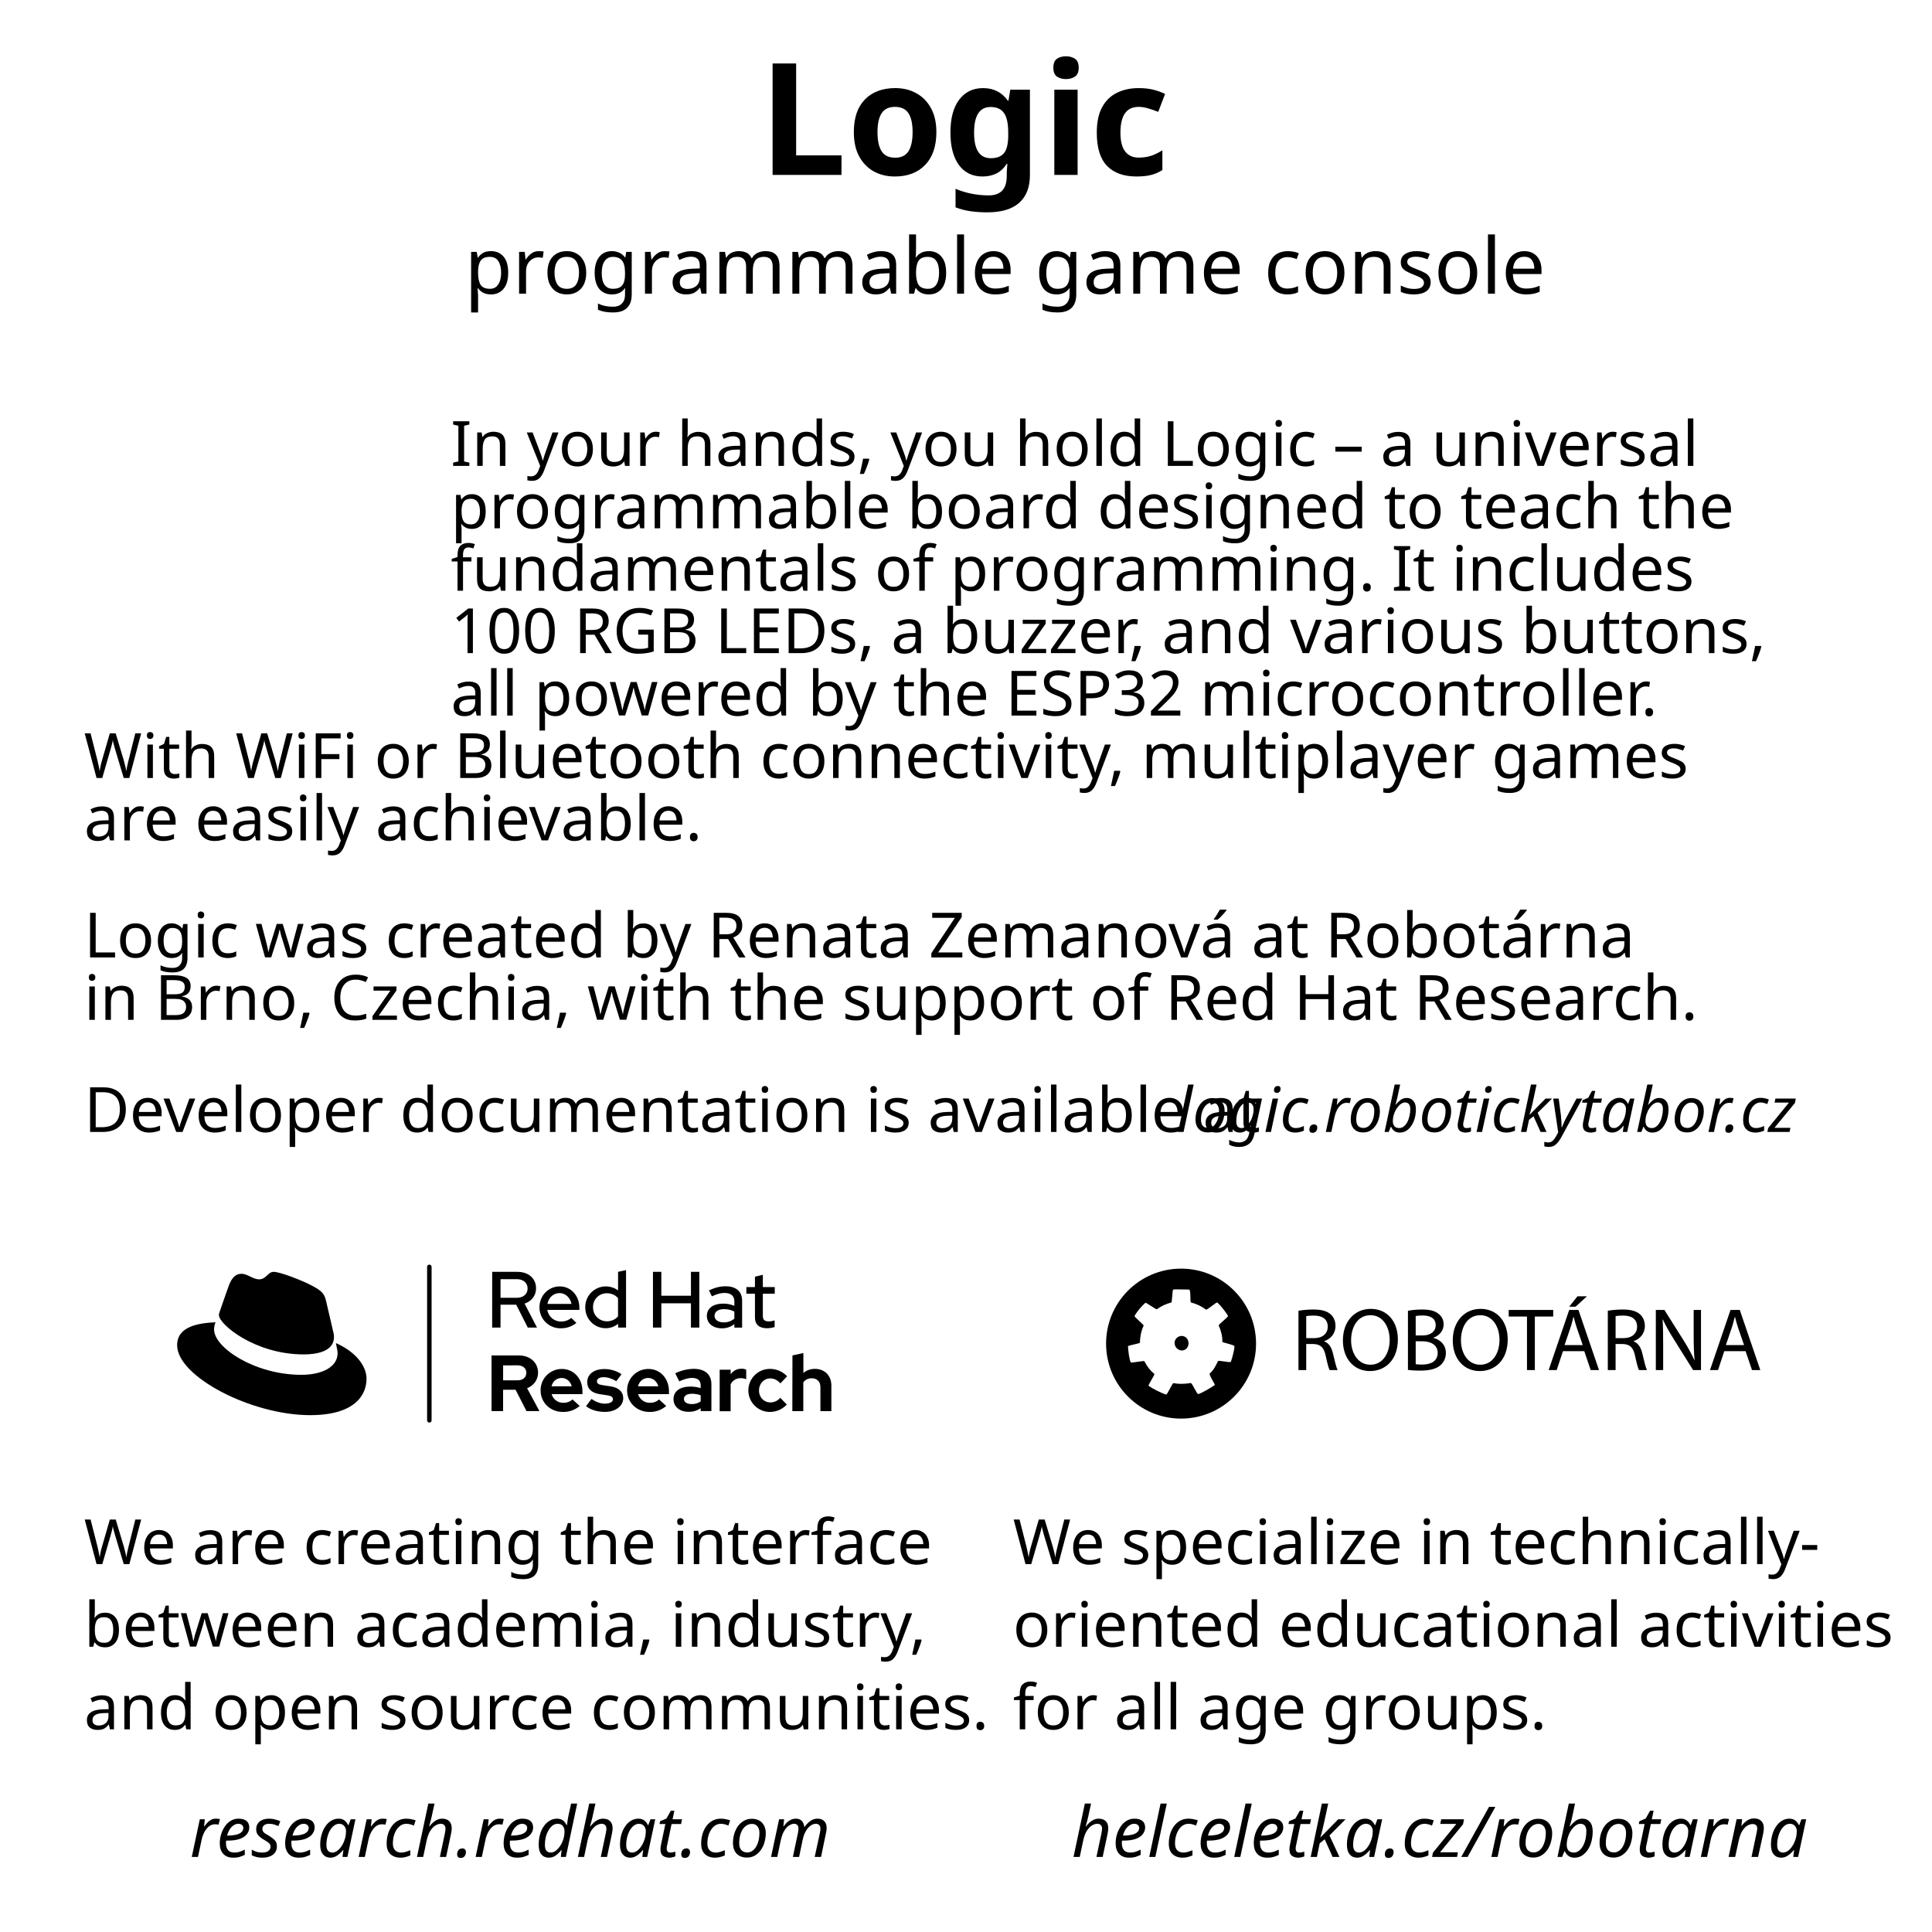
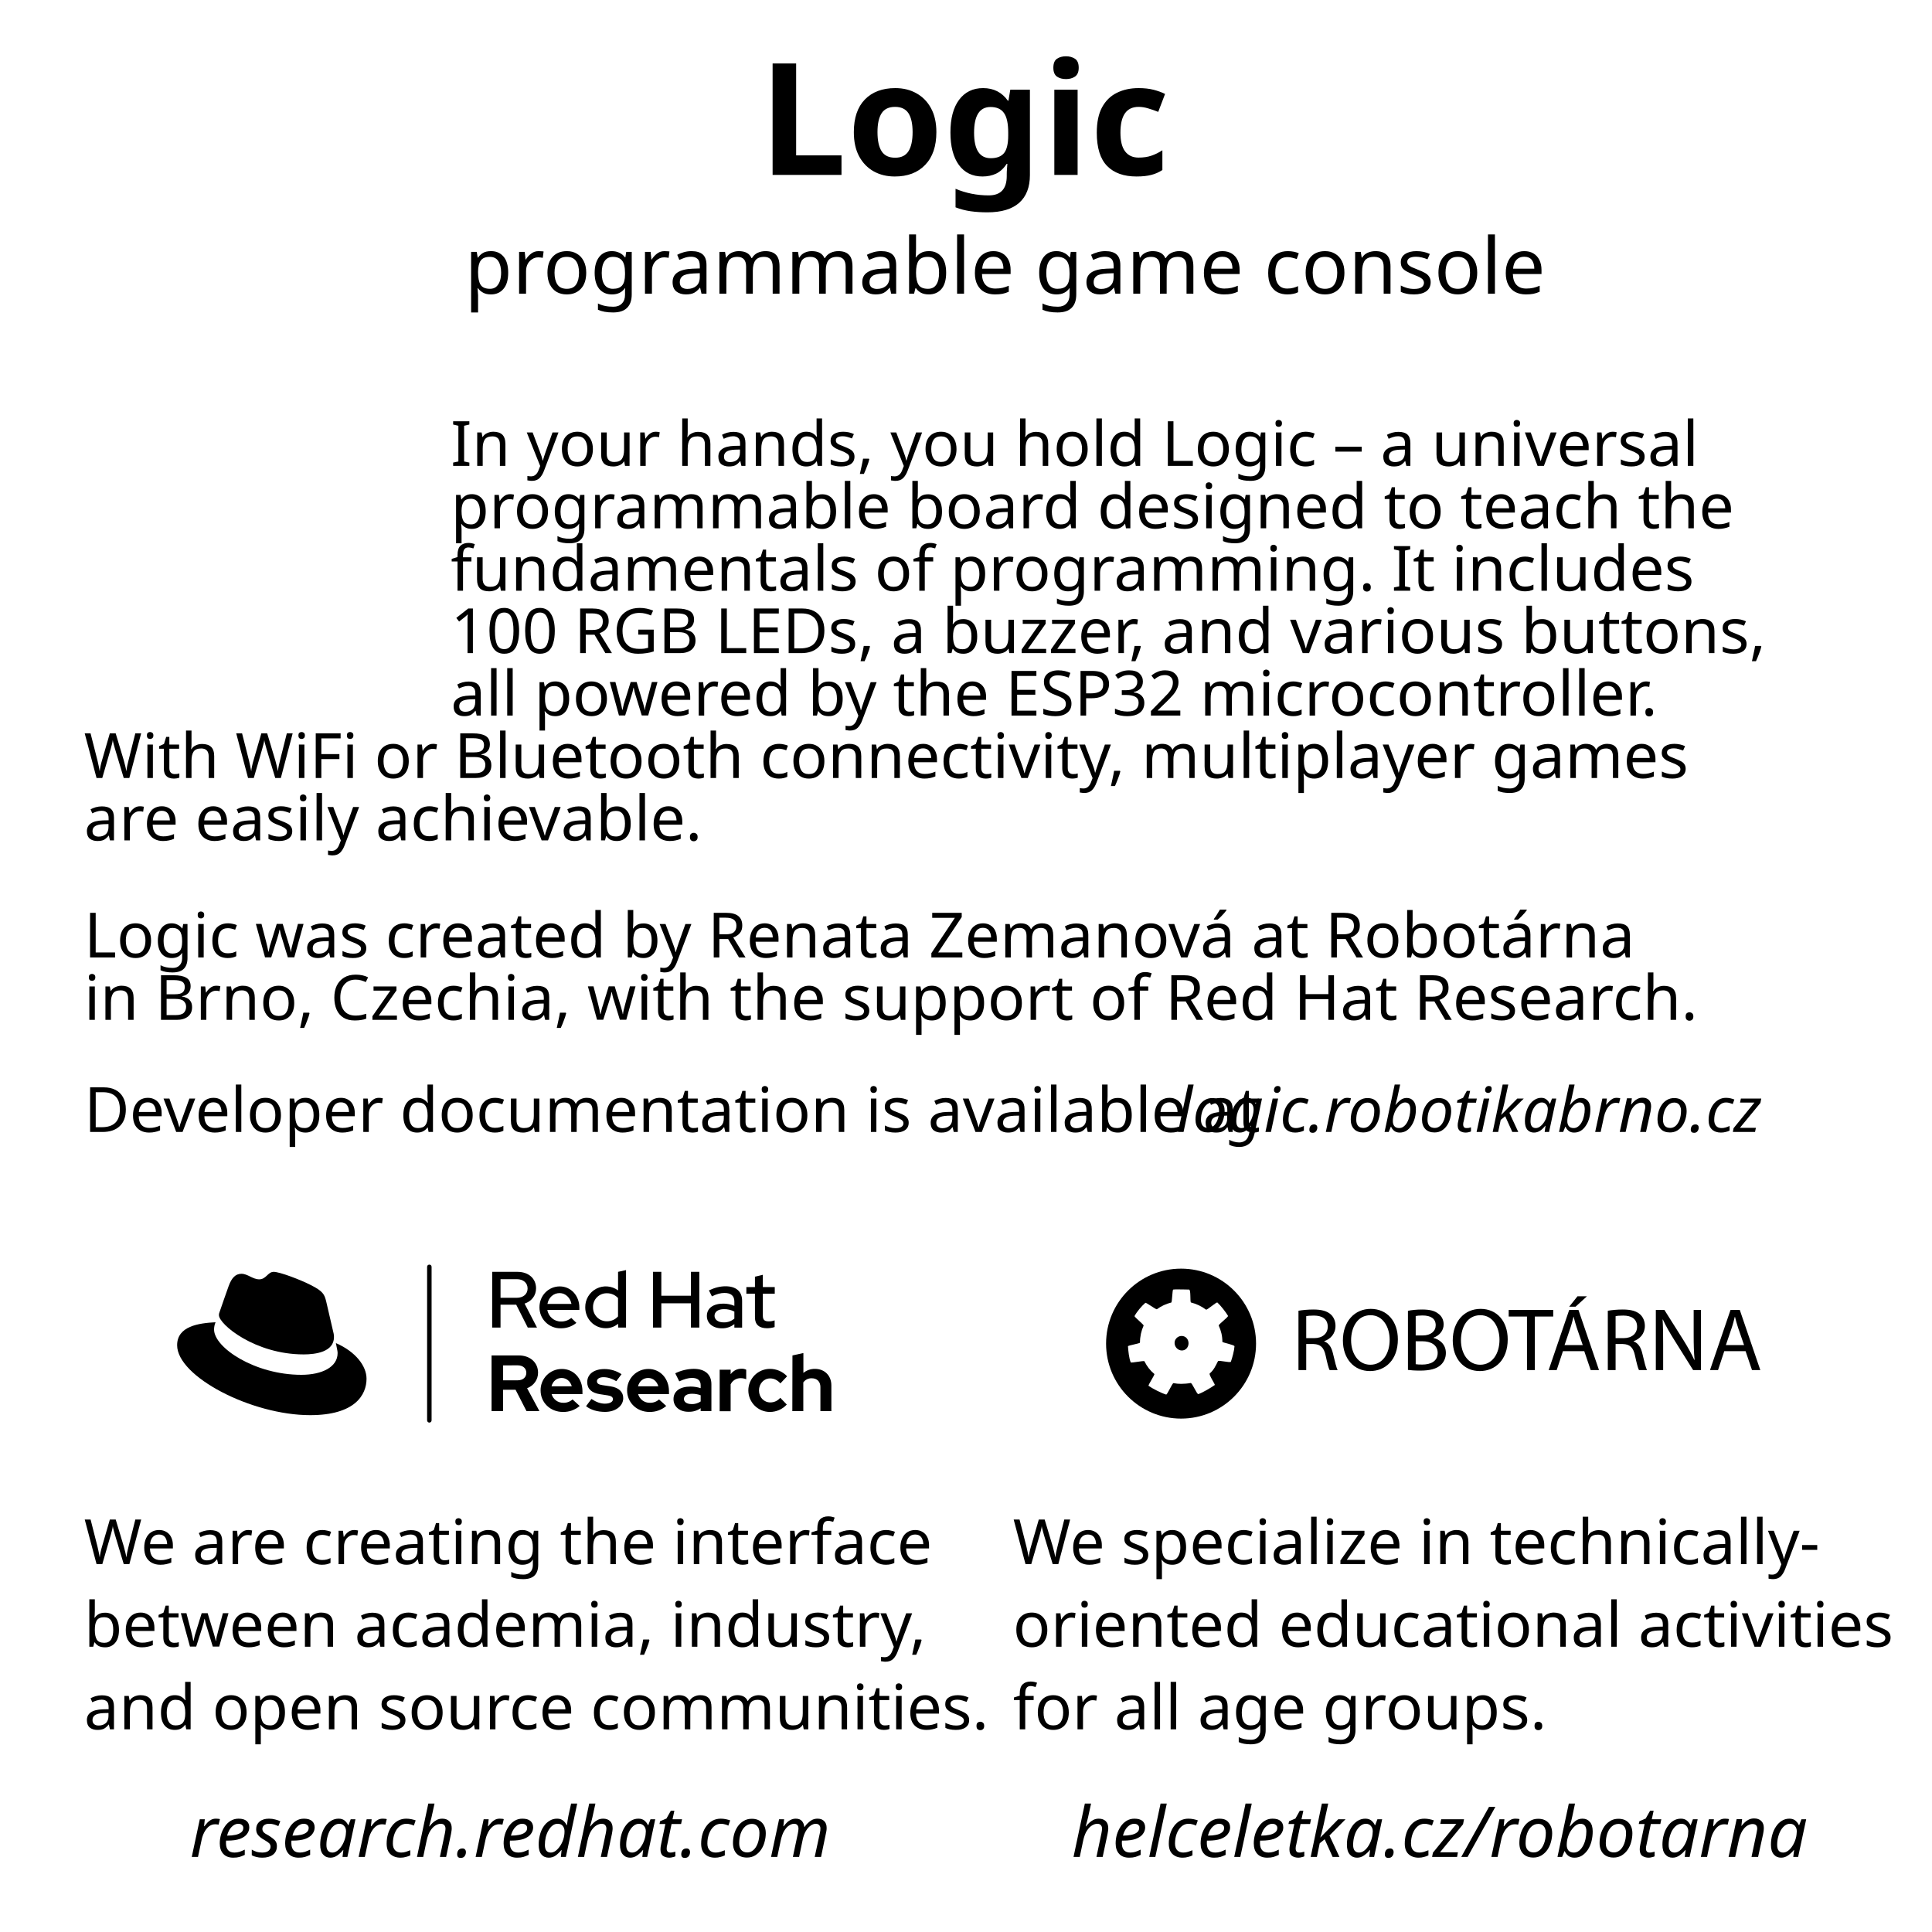
<svg xmlns="http://www.w3.org/2000/svg" width="100mm" height="100mm" viewBox="0 0 100 100" version="1.1" id="svg5" xml:space="preserve">
  <defs id="defs2" />
  <g id="layer1" transform="translate(-41.62916,-54.00272)">
    <g id="g1056" transform="matrix(0.4038644,0,0,-0.4038644,34.5292,161.7586)">
      <text xml:space="preserve" transform="matrix(1,0,0,-1,114.802,244.3958)" style="font-variant:normal;font-weight:900;font-size:20px;font-family:RedHatDisplay;-inkscape-font-specification:RedHatDisplay-Black;writing-mode:lr-tb;fill:#000000;fill-opacity:1;fill-rule:nonzero;stroke:none" id="text1060">
        <tspan x="0 12.44 24.96 37.84 43.08" y="0" id="tspan1058">Logic</tspan>
      </text>
      <text xml:space="preserve" transform="scale(1,-1)" style="font-variant:normal;font-weight:normal;font-size:8px;font-family:RedHatText;-inkscape-font-specification:RedHatText-Regular;writing-mode:lr-tb;fill:#000000;fill-opacity:1;fill-rule:nonzero;stroke:none" id="text1064" x="28.346" y="-121.737">
        <tspan x="28.346 34.171 38.506 42.394 46.85 48.634 53.274 57.938 62.394 65.21 66.328 70.984 75.624 79.696 84.112 90.872 95.328 99.624 102.648 106.736 109.76 111.536 116.176 120.592 121.71 123.486 127.102 128.22 132.268 136.116 140.324 142.1 143.884 148.092 152.756 154.54 158.996 160.114 164.202 167.226" y="-121.737" id="tspan1062">Developer documentation is available at </tspan>
      </text>
      <text xml:space="preserve" transform="scale(1,-1)" style="font-style:italic;font-variant:normal;font-size:8px;font-family:RedHatText;-inkscape-font-specification:RedHatText-Italic;writing-mode:lr-tb;fill:#000000;fill-opacity:1;fill-rule:nonzero;stroke:none" id="text1068" x="168.345" y="-121.737">
-         <tspan x="168.345 170.105 174.665 179.184 180.945 185 187 189.632 194.192 198.76 203.04 206.008 207.768 211.744 215.647 219.679 222.647 226.775 231.343 235.903 238.175 239.775 243.831" y="-121.737" id="tspan1066">logic.robotickytabor.cz</tspan>
+         <tspan x="168.345 170.105 174.665 179.184 180.945 185 187 189.632 194.192 198.76 203.04 206.008 207.768 211.744 215.647 219.679 222.647 226.775 231.343 235.903 238.175 239.775 243.831" y="-121.737" id="tspan1066">logic.robotikabrno.cz</tspan>
      </text>
      <text xml:space="preserve" transform="matrix(1,0,0,-1,28.3428,207.1049)" style="font-variant:normal;font-weight:normal;font-size:8px;line-height:0;font-family:RedHatText;-inkscape-font-specification:RedHatText-Regular;writing-mode:lr-tb;white-space:pre;inline-size:0;fill:#000000;fill-opacity:1;fill-rule:nonzero;stroke:none" id="text1084">
        <tspan id="tspan4335" x="0" y="0">
          <tspan id="tspan1082" x="0" y="0" dx="47">In your hands, you hold Logic – a universal </tspan>
        </tspan>
        <tspan id="tspan4337" x="0" y="0">
          <tspan x="0" y="0" id="tspan4339" dy="8" dx="47">programmable board designed to teach the </tspan>
        </tspan>
        <tspan x="0" y="0" id="tspan4350">
          <tspan x="0" y="0" id="tspan4352" dy="16" dx="47 0 0 0 0 0 0 0 0 0 0 0 1 0 0 0 1 0 0 0 0 0 0 0 0 0 0 0 0 1">fundamentals of programming. It includes </tspan>
        </tspan>
        <tspan x="0" y="0" id="tspan4489">
          <tspan x="0" y="0" id="tspan4365" dy="24" dx="47 0 0 -1 0 -0.2 -0.2 -1 0 -0.2 -0.2 -0.2 0 -1 0 0 -1 -0.1 -0.1 -0.1 -0.1 -0.1 0 0 -1 -0.1 -0.1 0 -1 -0.1 -0.1 -0.1 -0.1 -0.1 -0.1 0 -1 -0.1 -0.1 -0.1 -0.1 -0.1 -0.1">100 RGB LEDs, a buzzer, and various buttons,</tspan>
        </tspan>
        <tspan x="0" y="0" id="tspan4376">
          <tspan x="0" y="0" id="tspan4378" dy="32" dx="47 0 0 0 1 0 0 0 0 0 0 0 1 0 0 1 0 0 0 1 0 0 0 0 0 1">all powered by the ESP32 microcontroller. </tspan>
        </tspan>
        <tspan x="0" y="0" id="tspan4389">
          <tspan x="0" y="0" id="tspan4391" dy="40">With WiFi or Bluetooth connectivity, multiplayer games </tspan>
        </tspan>
        <tspan x="0" y="0" id="tspan4402">
          <tspan x="0" y="0" id="tspan4404" dy="48">are easily achievable. </tspan>
        </tspan>
        <tspan x="0" y="0" id="tspan4415">
          <tspan x="0" y="0" id="tspan4463" dy="63 0 0 0 0 0 0 0 0 0 0 0 0 0 0 0 0 0 0 0 0">Logic was created by Renata Zemanová at Robotárna </tspan>
        </tspan>
        <tspan x="0" y="0" id="tspan4428">
          <tspan x="0" y="0" id="tspan4471" dy="71 0 0 0 0 0 0 0 0 0 0 0 0 0 0 0 0">in Brno, Czechia, with the support of Red Hat Research.</tspan>
        </tspan>
      </text>
      <text xml:space="preserve" transform="matrix(1,0,0,-1,77.1168,229.1732)" style="font-variant:normal;font-weight:normal;font-size:10px;font-family:RedHatText;-inkscape-font-specification:RedHatText-Regular;writing-mode:lr-tb;fill:#000000;fill-opacity:1;fill-rule:nonzero;stroke:none" id="text1088">
        <tspan x="0 5.83 9.05 14.85 20.67 23.99 29.25 37.7 46.15 51.41 57.24 59.47 65.04 67.37 73.19 78.45 86.9 92.47 94.8 99.74 105.54 111.06 115.63 121.43 123.66" y="0" id="tspan1086">programmable game console</tspan>
      </text>
      <text xml:space="preserve" transform="matrix(1,0,0,-1,28.3465,66.3486)" style="font-variant:normal;font-weight:normal;font-size:8px;font-family:RedHatText;-inkscape-font-specification:RedHatText-Regular;writing-mode:lr-tb;fill:#000000;fill-opacity:1;fill-rule:nonzero;stroke:none" id="text1096">
        <tspan x="0 6.856 11.312 14.447 18.655 21.231 25.687 28.822 32.894 35.469 39.845 43.932 46.957 48.732 53.148 57.805 60.939 63.963 68.379 72.835 75.97 77.746 82.042 84.985 89.441 92.257 95.098 99.305 103.257 107.713" y="0" id="tspan1090">We are creating the interface </tspan>
        <tspan x="-0.003 4.762 9.218 12.403 17.987 22.565 27.122 31.639 35.553 39.862 44.035 48.344 53.1 57.657 64.518 66.395 70.703 72.804 76.719 78.595 83.112 87.869 92.386 96.002 99.148 102.145 105.709 107.709" y="10.584" id="tspan1092">between academia, industry, </tspan>
        <tspan x="-0.005 4.203 8.619 13.275 14.393 19.033 23.697 28.153 32.569 33.688 37.304 41.944 46.36 48.975 52.928 57.383 58.502 62.454 67.094 73.854 80.614 85.03 89.446 91.222 94.246 96.022 100.478 104.013" y="21.168" id="tspan1094">and open source communities.</tspan>
      </text>
      <text xml:space="preserve" transform="matrix(1,0,0,-1,41.9066,28.823)" style="font-style:italic;font-variant:normal;font-size:9px;font-family:RedHatText;-inkscape-font-specification:RedHatText-Italic;writing-mode:lr-tb;fill:#000000;fill-opacity:1;fill-rule:nonzero;stroke:none" id="text1100">
        <tspan x="0 3.006 7.911 11.898 16.803 21.447 24.498 28.971 33.849 36.099 39.105 44.01 49.149 54.027 58.536 61.875 63.675 68.013 73.143" y="0" id="tspan1098">research.redhat.com</tspan>
      </text>
      <text xml:space="preserve" transform="matrix(1,0,0,-1,154.914,28.823)" style="font-style:italic;font-variant:normal;font-size:9px;font-family:RedHatText;-inkscape-font-specification:RedHatText-Italic;writing-mode:lr-tb;fill:#000000;fill-opacity:1;fill-rule:nonzero;stroke:none" id="text1104">
        <tspan x="0 4.878 9.783 11.763 16.101 21.006 22.986 27.756 31.095 35.262 39.906 41.751 46.314 50.355 54 57.006 62.136 67.275 72.09 75.429 80.073 83.169 88.047" y="0" id="tspan1102">helceletka.cz/robotarna</tspan>
      </text>
      <text xml:space="preserve" transform="matrix(1,0,0,-1,147.4016,66.3486)" style="font-variant:normal;font-weight:normal;font-size:8px;font-family:RedHatText;-inkscape-font-specification:RedHatText-Regular;writing-mode:lr-tb;fill:#000000;fill-opacity:1;fill-rule:nonzero;stroke:none" id="text1112">
        <tspan x="0 6.955 11.509 15.424 19.138 23.901 28.456 32.626 34.501 38.808 40.691 42.566 46.238 50.771 54.686 56.561 61.075 64.99 68.014 72.588 76.759 81.274 85.789 87.663 91.834 96.141 98.023 99.906 103.989" y="0" id="tspan1106">We specialize in technically-</tspan>
        <tspan x="-0.004 4.636 7.452 9.228 13.684 17.979 20.923 25.379 30.035 32.177 36.633 41.289 45.705 49.777 53.865 56.889 58.665 63.305 67.721 71.929 73.713 75.856 80.064 84.215 87.239 89.015 93.023 94.799 97.823 99.599 104.055 107.671" y="10.584" id="tspan1108">oriented educational activities </tspan>
        <tspan x="-0.005 2.794 7.434 10.25 11.369 15.577 17.361 19.145 20.264 24.471 29.128 33.584 34.702 39.358 41.933 46.574 50.989 55.654 59.189" y="21.168" id="tspan1110">for all age groups.</tspan>
      </text>
      <g id="g1114">
        <path d="m 168.949,104.222 c -5.308,0 -9.612,-4.304 -9.612,-9.608 0,-5.308 4.304,-9.612 9.612,-9.612 5.308,0 9.608,4.304 9.608,9.612 0,5.304 -4.3,9.608 -9.608,9.608 z m -0.473,-2.659 c 0.537,0.002 1.278,-0.024 1.494,-0.024 0.267,0 0.098,-1.621 0.253,-1.657 0.704,-0.173 1.354,-0.49 1.917,-0.912 0.13,-0.101 1.344,1.018 1.466,0.906 0.408,-0.372 1.079,-1.221 1.357,-1.705 0.079,-0.144 -1.256,-1.101 -1.187,-1.252 0.3,-0.664 0.466,-1.311 0.466,-2.084 0,-0.087 1.564,-0.382 1.553,-0.566 -0.029,-0.527 -0.29,-1.498 -0.463,-1.972 -0.072,-0.195 -1.567,0.241 -1.657,0.057 -0.314,-0.617 -0.533,-1.119 -1.053,-1.567 -0.159,-0.137 0.725,-1.422 0.646,-1.48 -0.444,-0.322 -1.571,-0.99 -2.106,-1.163 -0.191,-0.061 -0.787,1.459 -0.986,1.419 -0.336,-0.065 -0.862,-0.108 -1.216,-0.108 -0.336,0 -0.665,0.029 -0.983,0.091 -0.155,0.029 -0.793,-1.502 -0.945,-1.462 -0.589,0.17 -1.763,0.772 -2.25,1.118 -0.098,0.072 0.835,1.445 0.741,1.52 -0.563,0.466 -0.942,0.972 -1.274,1.629 -0.058,0.116 -1.708,-0.257 -1.755,-0.138 -0.22,0.52 -0.311,1.467 -0.351,2.055 -0.007,0.123 1.538,0.35 1.538,0.476 0,0.776 0.166,1.513 0.466,2.177 0.051,0.116 -1.221,1.118 -1.163,1.227 0.307,0.567 0.896,1.268 1.38,1.687 0.108,0.098 1.372,-0.899 1.491,-0.812 0.545,0.397 1.167,0.69 1.839,0.856 0.116,0.029 0.126,1.642 0.245,1.66 0.092,0.017 0.295,0.024 0.539,0.024 z m 0.548,-5.967 c -0.245,0.004 -0.492,-0.105 -0.658,-0.282 -0.173,-0.173 -0.264,-0.418 -0.249,-0.657 0.011,-0.238 0.112,-0.466 0.275,-0.632 0.162,-0.17 0.39,-0.285 0.632,-0.292 0.242,-0.011 0.491,0.097 0.646,0.278 0.159,0.181 0.234,0.42 0.234,0.647 0,0.227 -0.075,0.466 -0.234,0.646 -0.155,0.184 -0.4,0.292 -0.646,0.292 z" style="fill:#000000;fill-opacity:1;fill-rule:nonzero;stroke:none" id="path1116" />
        <path d="m 183.994,91.22 h 0.993 v 3.34 h 0.939 c 0.903,-0.036 1.325,-0.437 1.556,-1.498 0.206,-0.96 0.376,-1.614 0.502,-1.841 h 1.029 c -0.159,0.296 -0.343,1.04 -0.596,2.116 -0.181,0.802 -0.534,1.351 -1.119,1.556 v 0.033 c 0.802,0.274 1.441,0.95 1.441,1.957 0,0.607 -0.227,1.13 -0.607,1.473 -0.469,0.422 -1.166,0.628 -2.228,0.628 -0.675,0 -1.408,-0.069 -1.91,-0.159 z m 0.993,6.907 c 0.173,0.047 0.505,0.079 0.986,0.079 1.051,0 1.773,-0.433 1.773,-1.43 0,-0.881 -0.675,-1.462 -1.74,-1.462 h -1.018 z m 8.268,0.939 c -2.058,0 -3.567,-1.603 -3.567,-4.051 0,-2.332 1.419,-3.921 3.466,-3.921 1.964,0 3.578,1.419 3.578,4.058 0,2.3 -1.361,3.914 -3.477,3.914 z m -0.032,-0.812 c 1.657,0 2.459,-1.603 2.459,-3.145 0,-1.751 -0.892,-3.203 -2.473,-3.203 -1.578,0 -2.47,1.477 -2.47,3.134 0,1.679 0.823,3.213 2.484,3.213 z m 4.802,-7.012 c 0.332,-0.043 0.856,-0.09 1.542,-0.09 1.26,0 2.13,0.227 2.654,0.719 0.401,0.368 0.664,0.881 0.664,1.546 0,1.145 -0.859,1.751 -1.589,1.921 v 0.036 c 0.798,0.285 1.303,0.935 1.303,1.69 0,0.607 -0.253,1.065 -0.654,1.361 -0.469,0.39 -1.108,0.559 -2.105,0.559 -0.686,0 -1.383,-0.069 -1.816,-0.17 z m 0.993,6.907 c 0.163,0.036 0.426,0.069 0.881,0.069 1.008,0 1.683,-0.365 1.683,-1.257 0,-0.744 -0.617,-1.303 -1.657,-1.303 h -0.906 z m 0,-3.235 h 0.824 c 1.087,0 1.993,-0.448 1.993,-1.488 0,-1.119 -0.95,-1.498 -1.978,-1.498 -0.357,0 -0.632,0.011 -0.838,0.047 z m 8.316,4.152 c -2.058,0 -3.567,-1.603 -3.567,-4.051 0,-2.332 1.419,-3.921 3.462,-3.921 1.968,0 3.582,1.419 3.582,4.058 0,2.3 -1.361,3.914 -3.477,3.914 z m -0.036,-0.812 c 1.661,0 2.459,-1.603 2.459,-3.145 0,-1.751 -0.892,-3.203 -2.47,-3.203 -1.578,0 -2.47,1.477 -2.47,3.134 0,1.679 0.823,3.213 2.481,3.213 z m 5.983,-7.034 h 1.007 v 6.86 h 2.354 v 0.848 h -5.705 v -0.848 h 2.343 z m 7.341,2.423 0.823,-2.423 h 1.065 l -2.632,7.709 -1.188,-3e-4 -2.632,-7.709 1.029,2e-4 0.802,2.423 z m -2.527,0.78 0.755,2.228 c 0.162,0.469 0.274,0.95 0.39,1.397 l 0.022,3e-4 c 0.116,-0.448 0.231,-0.906 0.401,-1.408 l 0.765,-2.217 z m 1.657,6.253 -1.062,-1.336 0.812,3e-4 1.462,1.336 z m 3.889,-9.456 h 0.996 v 3.34 h 0.935 c 0.906,-0.036 1.329,-0.437 1.556,-1.498 0.206,-0.96 0.379,-1.614 0.505,-1.841 h 1.029 c -0.162,0.296 -0.343,1.04 -0.596,2.116 -0.184,0.802 -0.538,1.351 -1.119,1.556 v 0.033 c 0.798,0.274 1.441,0.95 1.441,1.957 0,0.607 -0.231,1.13 -0.607,1.473 -0.469,0.422 -1.166,0.628 -2.232,0.628 -0.675,0 -1.405,-0.069 -1.91,-0.159 z m 0.996,6.907 c 0.17,0.047 0.502,0.079 0.982,0.079 1.051,0 1.773,-0.433 1.773,-1.43 0,-0.881 -0.675,-1.462 -1.737,-1.462 h -1.018 z m 6.095,-6.907 v 3.293 c 0,1.282 -0.011,2.206 -0.069,3.181 l 0.033,0.011 c 0.379,-0.838 0.892,-1.715 1.43,-2.575 l 2.448,-3.91 h 1.008 v 7.709 l -0.939,-3e-4 v -3.228 c 0,-1.199 0.022,-2.138 0.116,-3.167 l -0.036,-0.011 c -0.354,0.791 -0.812,1.6 -1.372,2.506 l -2.459,3.899 h -1.098 v -7.709 z m 10.565,2.423 0.823,-2.423 h 1.065 l -2.632,7.709 -1.188,-3e-4 -2.629,-7.709 1.029,2e-4 0.798,2.423 z m -2.527,0.78 0.755,2.228 c 0.162,0.469 0.274,0.95 0.39,1.397 l 0.022,3e-4 c 0.116,-0.448 0.231,-0.906 0.401,-1.408 l 0.765,-2.217 z" style="fill:#000000;fill-opacity:1;fill-rule:nonzero;stroke:none" id="path1118" />
      </g>
      <g id="g1120">
        <path d="m 80.66,103.811 h 3.242 c 1.419,0 2.379,-0.856 2.379,-2.112 0,-0.939 -0.574,-1.657 -1.47,-1.96 l 1.592,-3.069 -1.184,-3e-4 -1.48,2.932 h -2.011 v -2.932 h -1.072 z m 1.069,-0.939 v -2.386 l 2.083,-2e-4 c 0.838,0 1.386,0.48 1.386,1.191 0,0.715 -0.549,1.195 -1.386,1.195 z" style="fill:#000000;fill-opacity:1;fill-rule:nonzero;stroke:none" id="path1122" />
        <path d="m 89.444,96.575 c -0.722,-0.014 -1.419,0.264 -1.932,0.773 -0.513,0.505 -0.798,1.199 -0.794,1.917 0,1.502 1.148,2.679 2.603,2.679 1.426,0 2.51,-1.184 2.51,-2.712 v -0.296 l -4.102,-3e-4 c 0.13,-0.867 0.881,-1.502 1.755,-1.491 0.48,-0.007 0.946,0.155 1.314,0.459 l 0.653,-0.635 c -0.567,-0.462 -1.278,-0.708 -2.007,-0.693 z m -1.704,3.123 h 3.08 c -0.152,0.798 -0.765,1.39 -1.52,1.39 -0.787,0 -1.408,-0.563 -1.56,-1.39" style="fill:#000000;fill-opacity:1;fill-rule:nonzero;stroke:none" id="path1124" />
        <path d="m 96.799,97.16 c -0.448,-0.376 -1.011,-0.578 -1.592,-0.574 -1.47,0 -2.621,1.174 -2.621,2.679 -0.015,1.004 0.538,1.932 1.43,2.39 0.892,0.459 1.968,0.372 2.776,-0.22 v 2.376 l 1.022,0.224 v -7.365 h -1.011 z m -1.452,0.314 c 0.549,-0.011 1.076,0.217 1.44,0.625 v 2.354 c -0.368,0.401 -0.895,0.625 -1.44,0.614 -0.473,0.007 -0.928,-0.18 -1.26,-0.516 -0.336,-0.336 -0.516,-0.794 -0.502,-1.271 -0.014,-0.473 0.166,-0.935 0.498,-1.274 0.332,-0.343 0.791,-0.531 1.264,-0.531 m 0,-3e-4 z" style="fill:#000000;fill-opacity:1;fill-rule:nonzero;stroke:none" id="path1126" />
        <path d="m 101.265,103.811 h 1.072 v -3.062 l 3.795,-3e-4 v 3.062 l 1.072,3e-4 v -7.142 h -1.072 v 3.112 h -3.795 v -3.112 h -1.072 z" style="fill:#000000;fill-opacity:1;fill-rule:nonzero;stroke:none" id="path1128" />
        <path d="m 108.173,98.16 c 0,0.979 0.798,1.578 2.101,1.578 0.487,0.004 0.971,-0.094 1.423,-0.285 v 0.552 c 0,0.733 -0.441,1.101 -1.267,1.101 -0.48,0 -0.968,-0.126 -1.61,-0.437 l -0.383,0.765 c 0.776,0.364 1.448,0.527 2.134,0.527 1.343,0 2.119,-0.661 2.119,-1.856 v -3.441 h -0.993 v 0.451 c -0.459,-0.365 -1.029,-0.56 -1.614,-0.542 -1.134,0 -1.91,0.646 -1.91,1.585 z m 2.145,-0.827 c 0.502,-0.018 0.997,0.155 1.379,0.488 v 0.895 c -0.412,0.217 -0.874,0.325 -1.336,0.314 -0.748,0 -1.206,-0.336 -1.206,-0.856 0,-0.495 0.466,-0.841 1.163,-0.841" style="fill:#000000;fill-opacity:1;fill-rule:nonzero;stroke:none" id="path1130" />
        <path d="m 114.336,101.005 h -1.101 v 0.856 l 1.101,-3e-4 v 1.329 l 1.011,0.242 v -1.571 l 1.527,3e-4 v -0.856 l -1.527,3e-4 v -2.816 c 0,-0.531 0.213,-0.726 0.762,-0.726 0.256,-0.004 0.509,0.04 0.748,0.13 v -0.859 c -0.314,-0.098 -0.643,-0.148 -0.971,-0.152 -1.011,0 -1.549,0.48 -1.549,1.376 z" style="fill:#000000;fill-opacity:1;fill-rule:nonzero;stroke:none" id="path1132" />
        <path d="m 80.58,93.098 h 3.488 c 1.448,0 2.47,-0.906 2.47,-2.213 0,-0.906 -0.552,-1.657 -1.405,-1.989 l 1.581,-2.932 h -1.657 l -1.401,2.733 h -1.599 v -2.733 h -1.477 z m 1.48,-1.274 v -1.914 h 1.874 c 0.664,0 1.101,0.383 1.101,0.96 0,0.574 -0.437,0.957 -1.101,0.957 z" style="fill:#000000;fill-opacity:1;fill-rule:nonzero;stroke:none" id="path1134" />
        <path d="m 89.719,85.855 c -1.614,0 -2.856,1.202 -2.856,2.755 -0.011,0.729 0.271,1.433 0.787,1.953 0.513,0.516 1.217,0.805 1.946,0.802 1.509,0 2.632,-1.224 2.632,-2.856 V 88.141 l -3.954,-2e-4 c 0.191,-0.672 0.812,-1.13 1.509,-1.112 0.433,-0.014 0.852,0.141 1.174,0.43 l 0.917,-0.838 C 91.275,86.108 90.505,85.834 89.719,85.856 Z m -1.459,3.286 h 2.6 c -0.173,0.635 -0.682,1.069 -1.296,1.069 -0.639,0 -1.13,-0.415 -1.303,-1.069" style="fill:#000000;fill-opacity:1;fill-rule:nonzero;stroke:none" id="path1136" />
        <path d="m 93.38,87.52 c 0.625,-0.408 1.163,-0.603 1.726,-0.603 0.621,0 1.029,0.224 1.029,0.563 0,0.274 -0.202,0.426 -0.664,0.498 l -1.018,0.155 c -1.051,0.162 -1.614,0.682 -1.614,1.538 0,1.029 0.86,1.683 2.217,1.683 0.776,0 1.534,-0.231 2.181,-0.661 l -0.671,-0.895 c -0.581,0.346 -1.105,0.512 -1.643,0.512 -0.509,0 -0.838,-0.206 -0.838,-0.52 0,-0.285 0.206,-0.43 0.726,-0.502 l 1.018,-0.152 c 1.044,-0.155 1.625,-0.693 1.625,-1.52 0,-1 -0.989,-1.755 -2.329,-1.755 -0.968,0 -1.834,0.253 -2.437,0.733 z" style="fill:#000000;fill-opacity:1;fill-rule:nonzero;stroke:none" id="path1138" />
        <path d="m 100.807,85.855 c -1.61,0 -2.856,1.202 -2.856,2.755 -0.011,0.729 0.274,1.433 0.787,1.953 0.516,0.516 1.217,0.805 1.946,0.802 1.509,0 2.632,-1.224 2.632,-2.856 V 88.141 l -3.954,-2e-4 c 0.191,-0.672 0.812,-1.13 1.513,-1.112 0.43,-0.014 0.852,0.141 1.17,0.43 l 0.921,-0.838 c -0.599,-0.513 -1.369,-0.787 -2.159,-0.765 z m -1.459,3.286 h 2.603 c -0.173,0.635 -0.686,1.069 -1.296,1.069 -0.643,0 -1.134,-0.415 -1.307,-1.069" style="fill:#000000;fill-opacity:1;fill-rule:nonzero;stroke:none" id="path1140" />
        <path d="m 103.898,87.498 c 0,1.011 0.816,1.61 2.184,1.61 0.441,0 0.877,-0.069 1.296,-0.202 v 0.383 c 0,0.61 -0.383,0.928 -1.123,0.928 -0.448,0 -0.95,-0.144 -1.621,-0.441 l -0.513,1.033 c 0.737,0.361 1.549,0.56 2.369,0.571 1.437,0 2.264,-0.715 2.264,-1.968 v -3.445 l -1.376,-3e-4 v 0.368 c -0.451,-0.318 -0.993,-0.476 -1.542,-0.459 -1.141,-0.014 -1.939,0.65 -1.939,1.621 z m 2.307,-0.639 c 0.415,-0.011 0.827,0.105 1.174,0.339 v 0.794 c -0.361,0.134 -0.74,0.199 -1.123,0.195 -0.639,0 -1.022,-0.256 -1.022,-0.664 0,-0.408 0.379,-0.657 0.971,-0.657 z" style="fill:#000000;fill-opacity:1;fill-rule:nonzero;stroke:none" id="path1142" />
        <path d="m 109.815,91.271 h 1.405 v -0.581 c 0.325,0.455 0.856,0.719 1.415,0.704 0.202,0.007 0.405,-0.036 0.581,-0.126 v -1.224 c -0.224,0.094 -0.466,0.144 -0.711,0.141 -0.549,0.011 -1.051,-0.3 -1.286,-0.794 v -3.445 h -1.405 z" style="fill:#000000;fill-opacity:1;fill-rule:nonzero;stroke:none" id="path1144" />
        <path d="m 117.578,87.671 0.838,-0.867 c -0.56,-0.607 -1.343,-0.95 -2.166,-0.95 -0.733,0 -1.433,0.289 -1.953,0.809 -0.516,0.516 -0.809,1.22 -0.809,1.95 0,0.733 0.292,1.433 0.809,1.953 0.52,0.516 1.22,0.809 1.953,0.809 0.834,0.004 1.636,-0.339 2.206,-0.95 l -0.86,-0.91 c -0.383,0.43 -0.816,0.639 -1.314,0.639 -0.805,0 -1.43,-0.675 -1.43,-1.552 0,-0.874 0.639,-1.527 1.459,-1.527 0.491,0 0.957,0.217 1.267,0.596 m -3e-4,0 z" style="fill:#000000;fill-opacity:1;fill-rule:nonzero;stroke:none" id="path1146" />
        <path d="m 119.142,93.098 1.401,0.307 v -2.549 c 0.415,0.343 0.942,0.527 1.484,0.52 1.235,0 2.101,-0.867 2.101,-2.112 v -3.308 l -1.404,3e-4 v 3.102 c 0,0.675 -0.43,1.112 -1.101,1.112 -0.43,0.018 -0.841,-0.181 -1.091,-0.531 v -3.683 l -1.405,-3e-4 z" style="fill:#000000;fill-opacity:1;fill-rule:nonzero;stroke:none" id="path1148" />
        <path d="m 56.479,93.228 c 1.592,0 3.903,0.329 3.903,2.224 0.004,0.148 -0.011,0.296 -0.04,0.437 l -0.957,4.127 c -0.22,0.91 -0.412,1.321 -2.004,2.116 -1.238,0.639 -3.932,1.679 -4.73,1.679 -0.74,0 -0.96,-0.96 -1.841,-0.96 -0.852,0 -1.484,0.711 -2.282,0.711 -0.765,0 -1.264,-0.52 -1.65,-1.592 0,0 -1.072,-3.026 -1.21,-3.462 -0.022,-0.083 -0.033,-0.166 -0.029,-0.249 0,-1.173 4.629,-5.029 10.839,-5.029 z m 4.149,1.455 c 0.22,-1.043 0.22,-1.155 0.22,-1.293 0,-1.784 -2.007,-2.776 -4.647,-2.776 -5.965,0 -11.186,3.491 -11.186,5.802 0,0.322 0.065,0.639 0.191,0.935 -2.148,-0.112 -4.925,-0.495 -4.925,-2.946 0,-4.015 9.511,-8.961 17.046,-8.961 5.77,0 7.228,2.61 7.228,4.672 0,1.629 -1.401,3.47 -3.932,4.567 z" style="fill:#000000;fill-opacity:1;fill-rule:nonzero;stroke:none" id="path1150" />
        <path d="m 72.604,84.49 c -0.155,0 -0.285,0.13 -0.285,0.289 v 19.671 c 0,0.379 0.574,0.379 0.574,0 V 84.779 c 0,-0.159 -0.13,-0.289 -0.289,-0.289" style="fill:#000000;fill-opacity:1;fill-rule:nonzero;stroke:none" id="path1152" />
      </g>
    </g>
  </g>
</svg>
